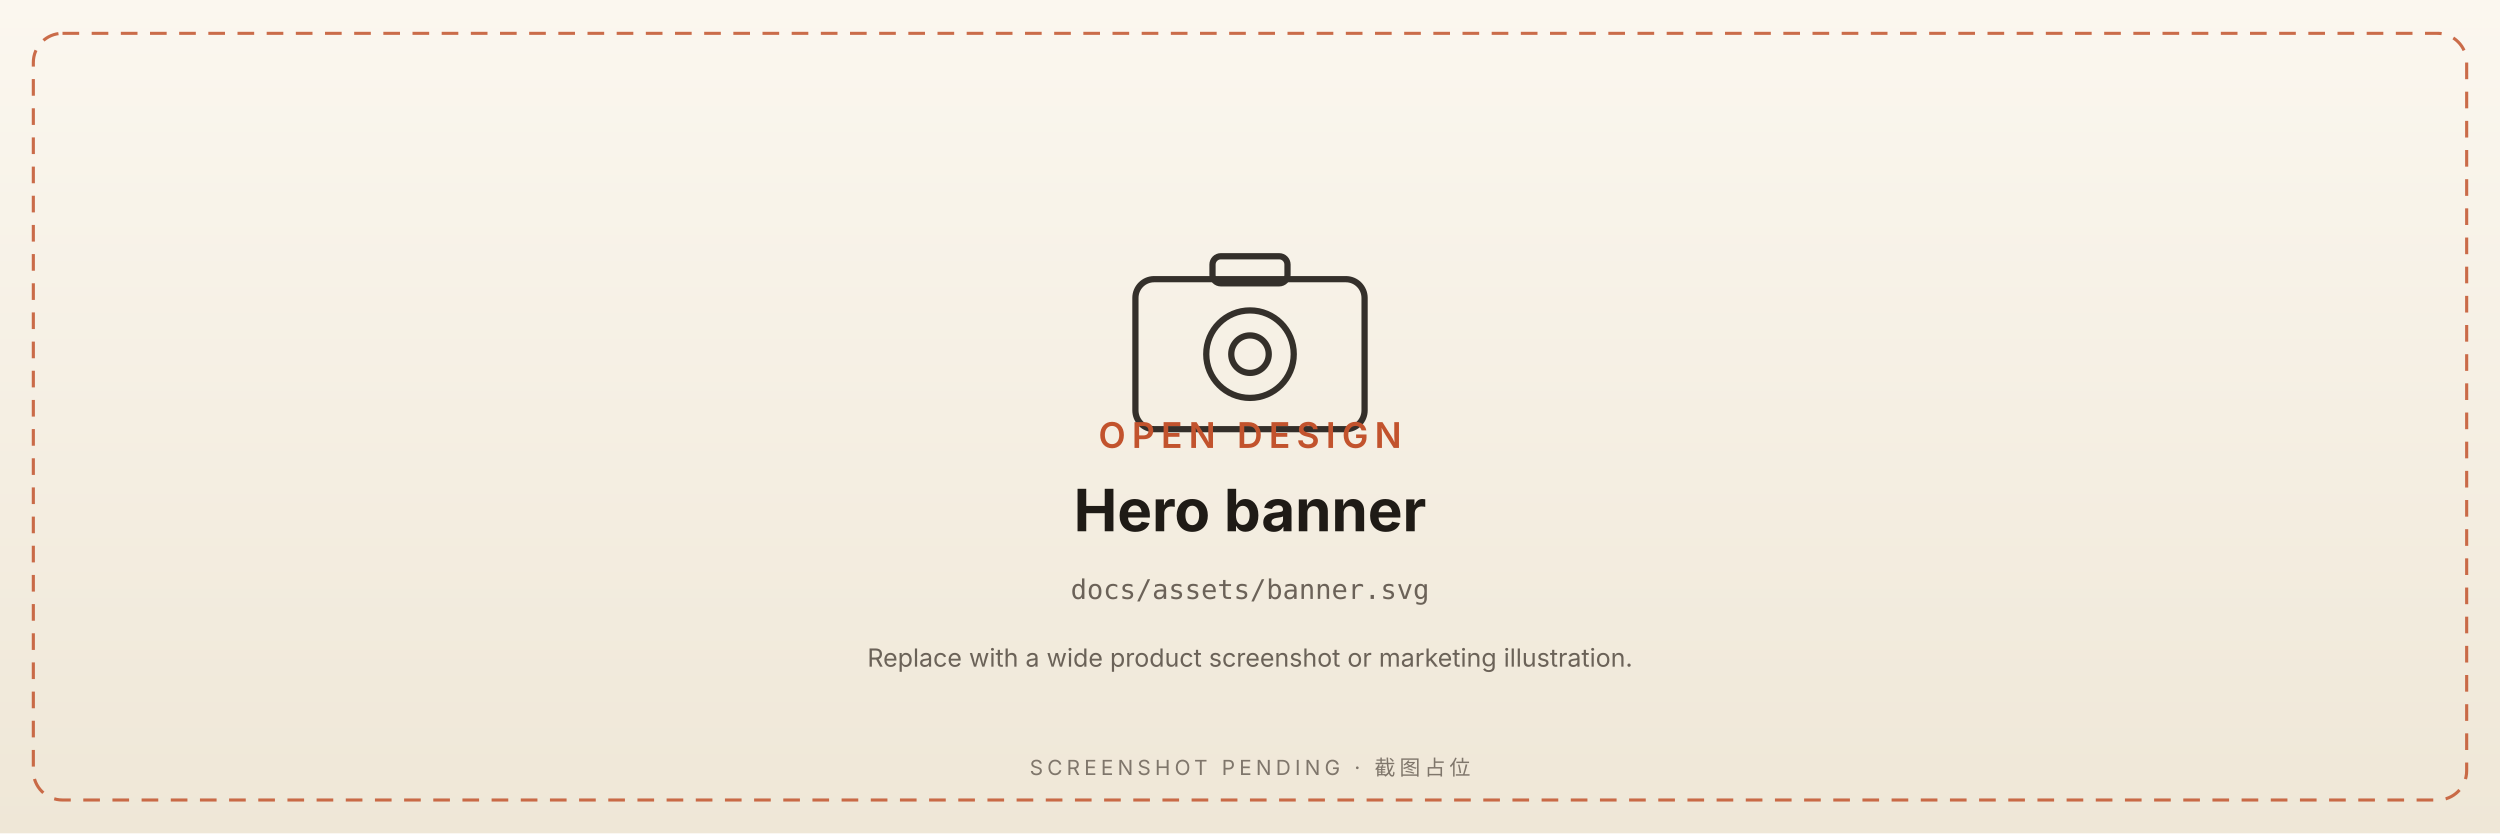
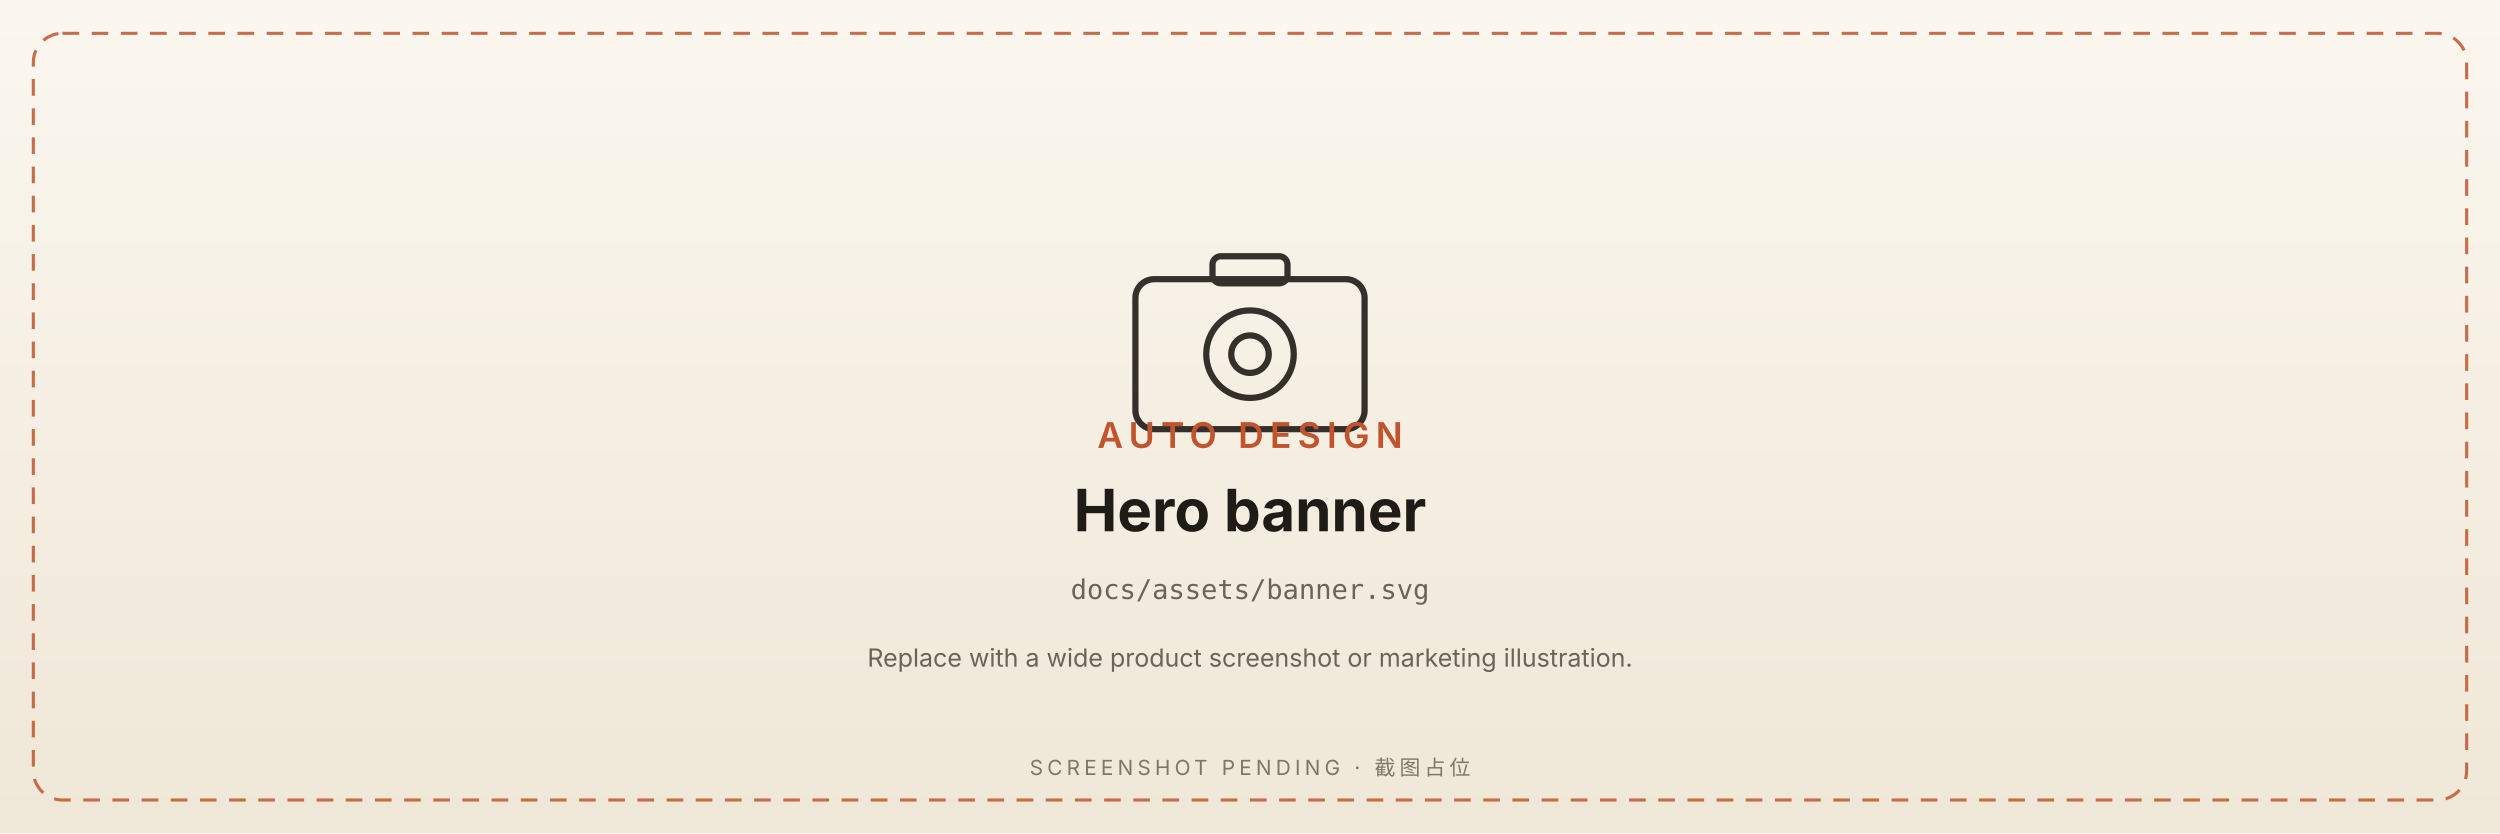
<svg xmlns="http://www.w3.org/2000/svg" viewBox="0 0 2400 800" preserveAspectRatio="xMidYMid meet" role="img" aria-label="Hero banner placeholder">
  <defs>
    <linearGradient id="bg" x1="0" y1="0" x2="0" y2="1">
      <stop offset="0%" stop-color="#FBF7EF" />
      <stop offset="100%" stop-color="#EFE7D7" />
    </linearGradient>
  </defs>
  <rect width="2400" height="800" fill="url(#bg)" />
  <rect x="32" y="32" width="2336" height="736" rx="28" ry="28" fill="none" stroke="#C2532D" stroke-width="3" stroke-dasharray="16 12" opacity="0.85" />
  <g transform="translate(1200 340)" stroke="#1F1B16" stroke-width="6" stroke-linecap="round" stroke-linejoin="round" fill="none" opacity="0.9">
    <rect x="-110" y="-72" width="220" height="144" rx="18" />
    <rect x="-36" y="-94" width="72" height="26" rx="8" />
    <circle r="42" />
    <circle r="18" />
  </g>
  <text x="1200" y="430" text-anchor="middle" font-family="ui-sans-serif, system-ui, -apple-system, 'Segoe UI', sans-serif" font-size="34" font-weight="600" letter-spacing="6" fill="#C2532D">
-     OPEN DESIGN
+     AUTO DESIGN
  </text>
  <text x="1200" y="510" text-anchor="middle" font-family="ui-sans-serif, system-ui, -apple-system, 'Segoe UI', sans-serif" font-size="56" font-weight="700" fill="#1F1B16">
    Hero banner
  </text>
  <text x="1200" y="575" text-anchor="middle" font-family="ui-monospace, SFMono-Regular, Menlo, Consolas, monospace" font-size="26" fill="#6B6258">
    docs/assets/banner.svg
  </text>
  <text x="1200" y="640" text-anchor="middle" font-family="ui-sans-serif, system-ui, -apple-system, 'Segoe UI', sans-serif" font-size="24" fill="#6B6258">
    Replace with a wide product screenshot or marketing illustration.
  </text>
  <text x="1200" y="744" text-anchor="middle" font-family="ui-sans-serif, system-ui, -apple-system, 'Segoe UI', sans-serif" font-size="20" letter-spacing="4" fill="#6B6258" opacity="0.85">
    SCREENSHOT PENDING · 截图占位
  </text>
</svg>
